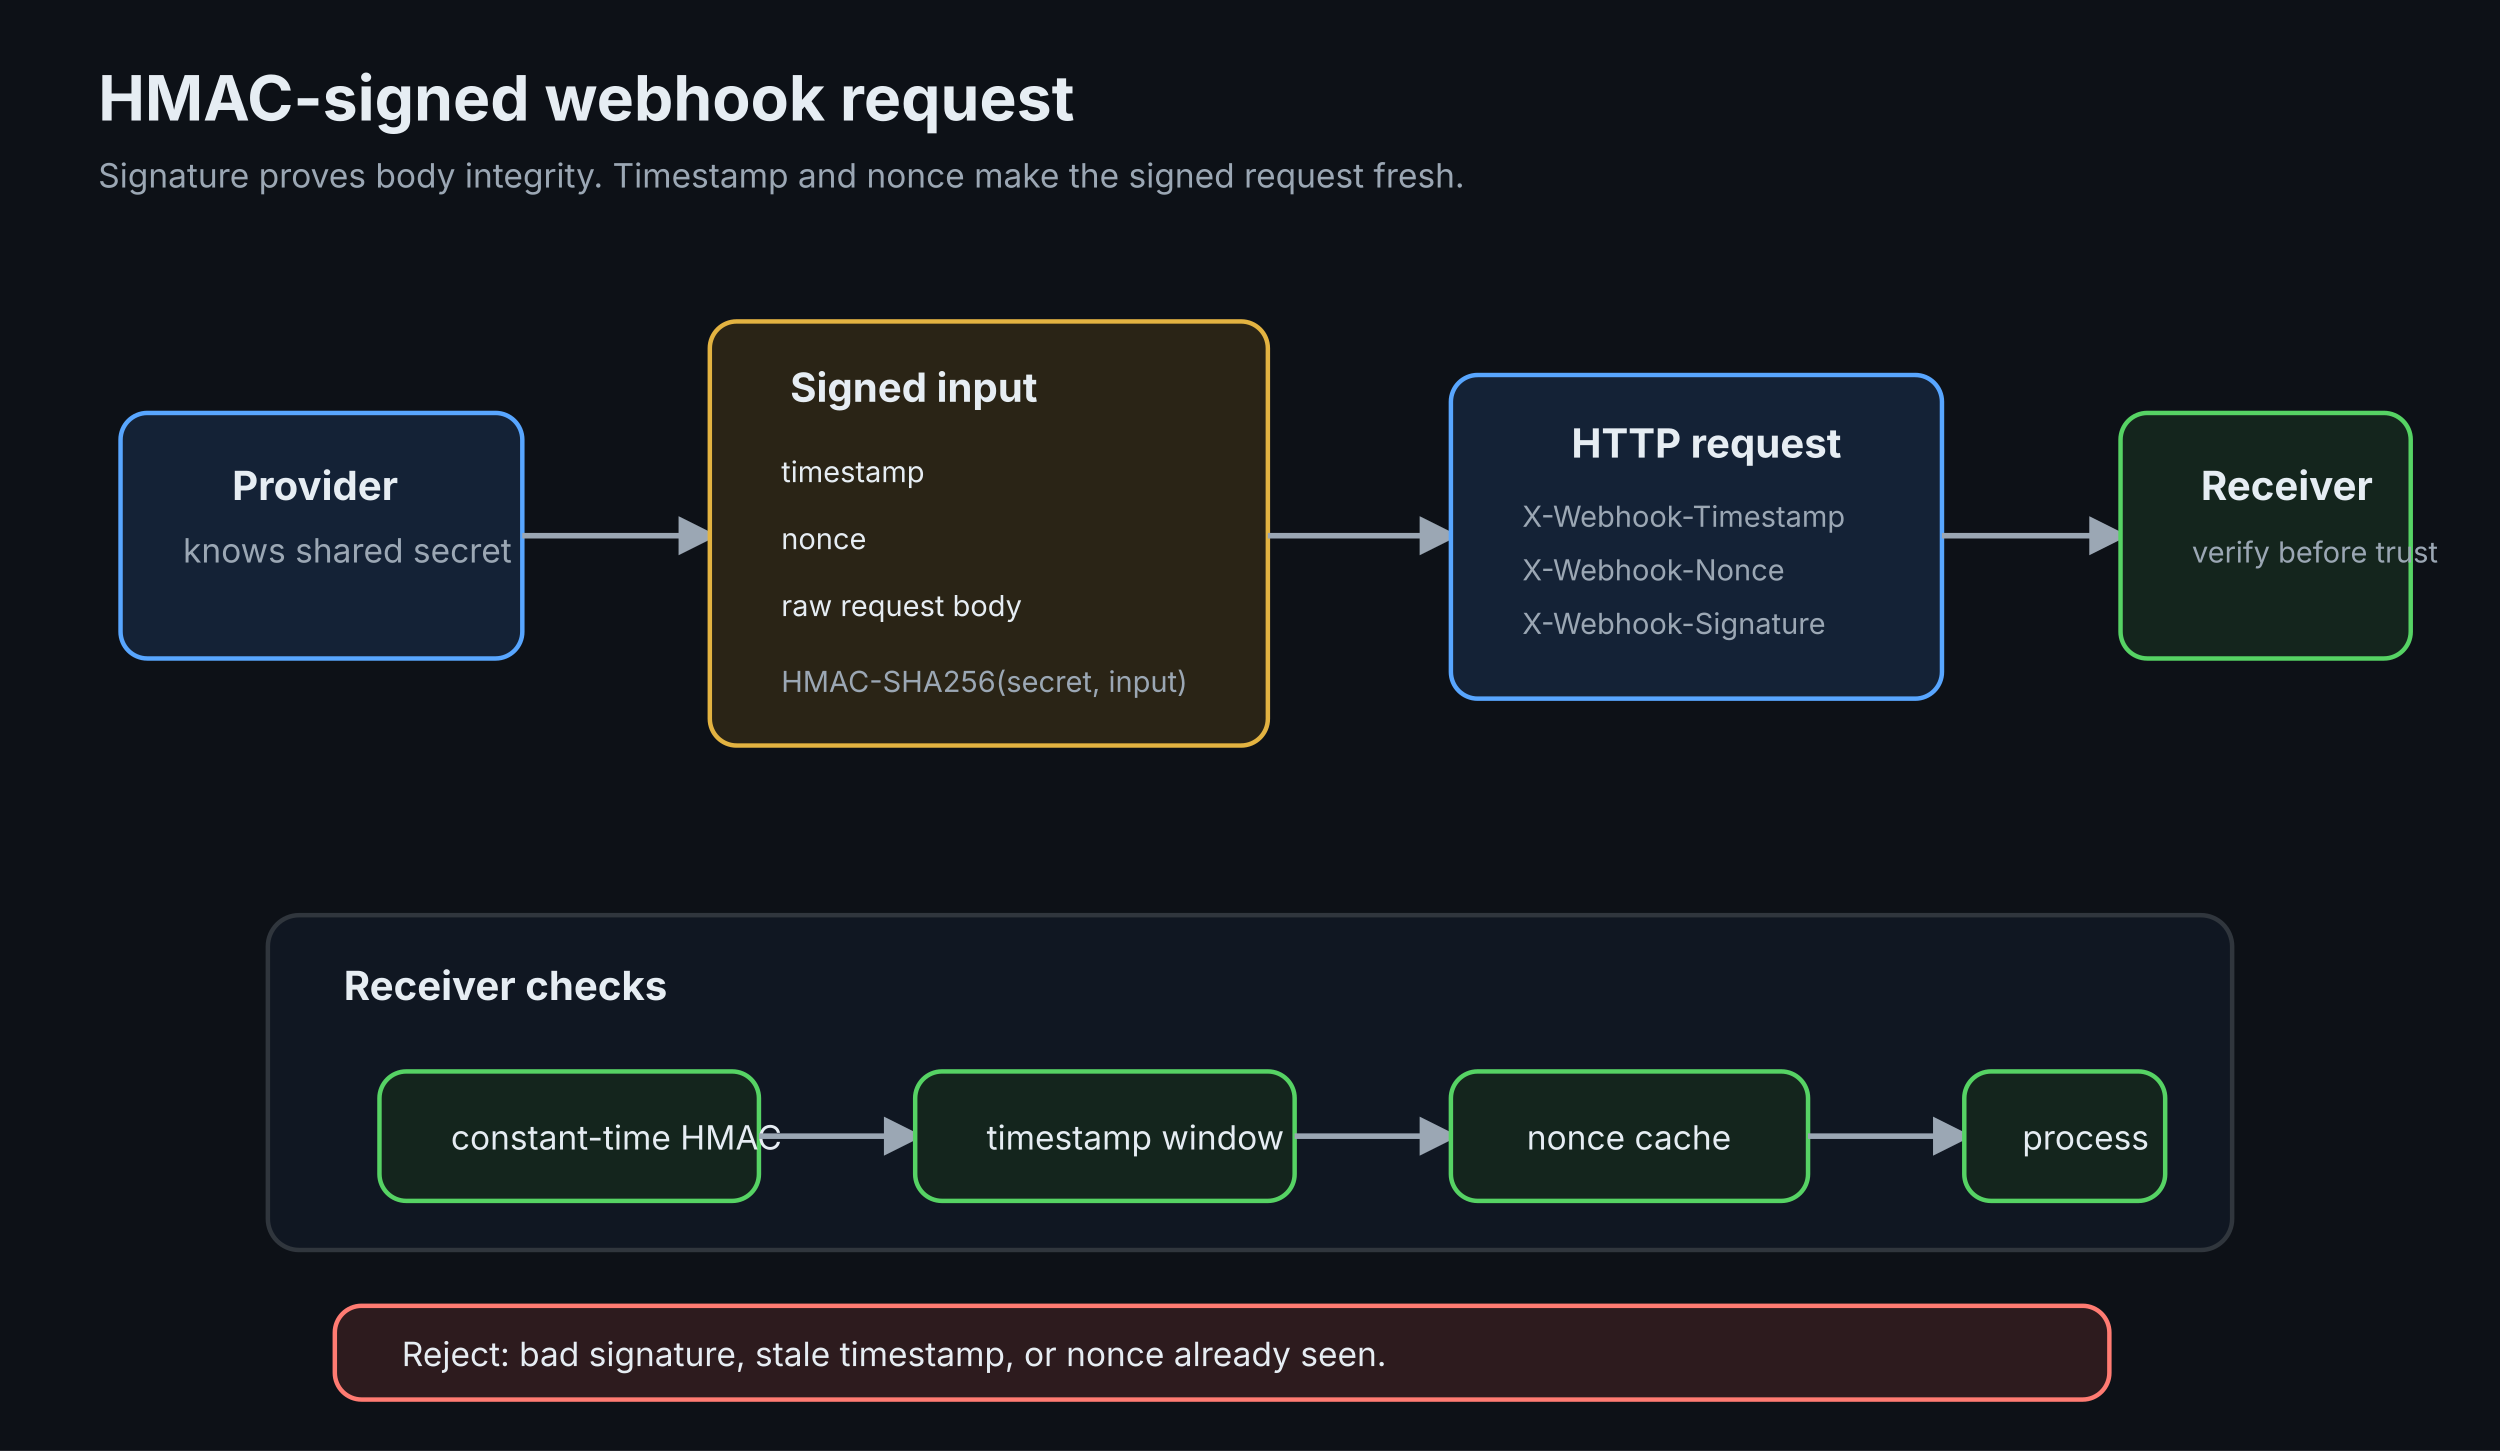
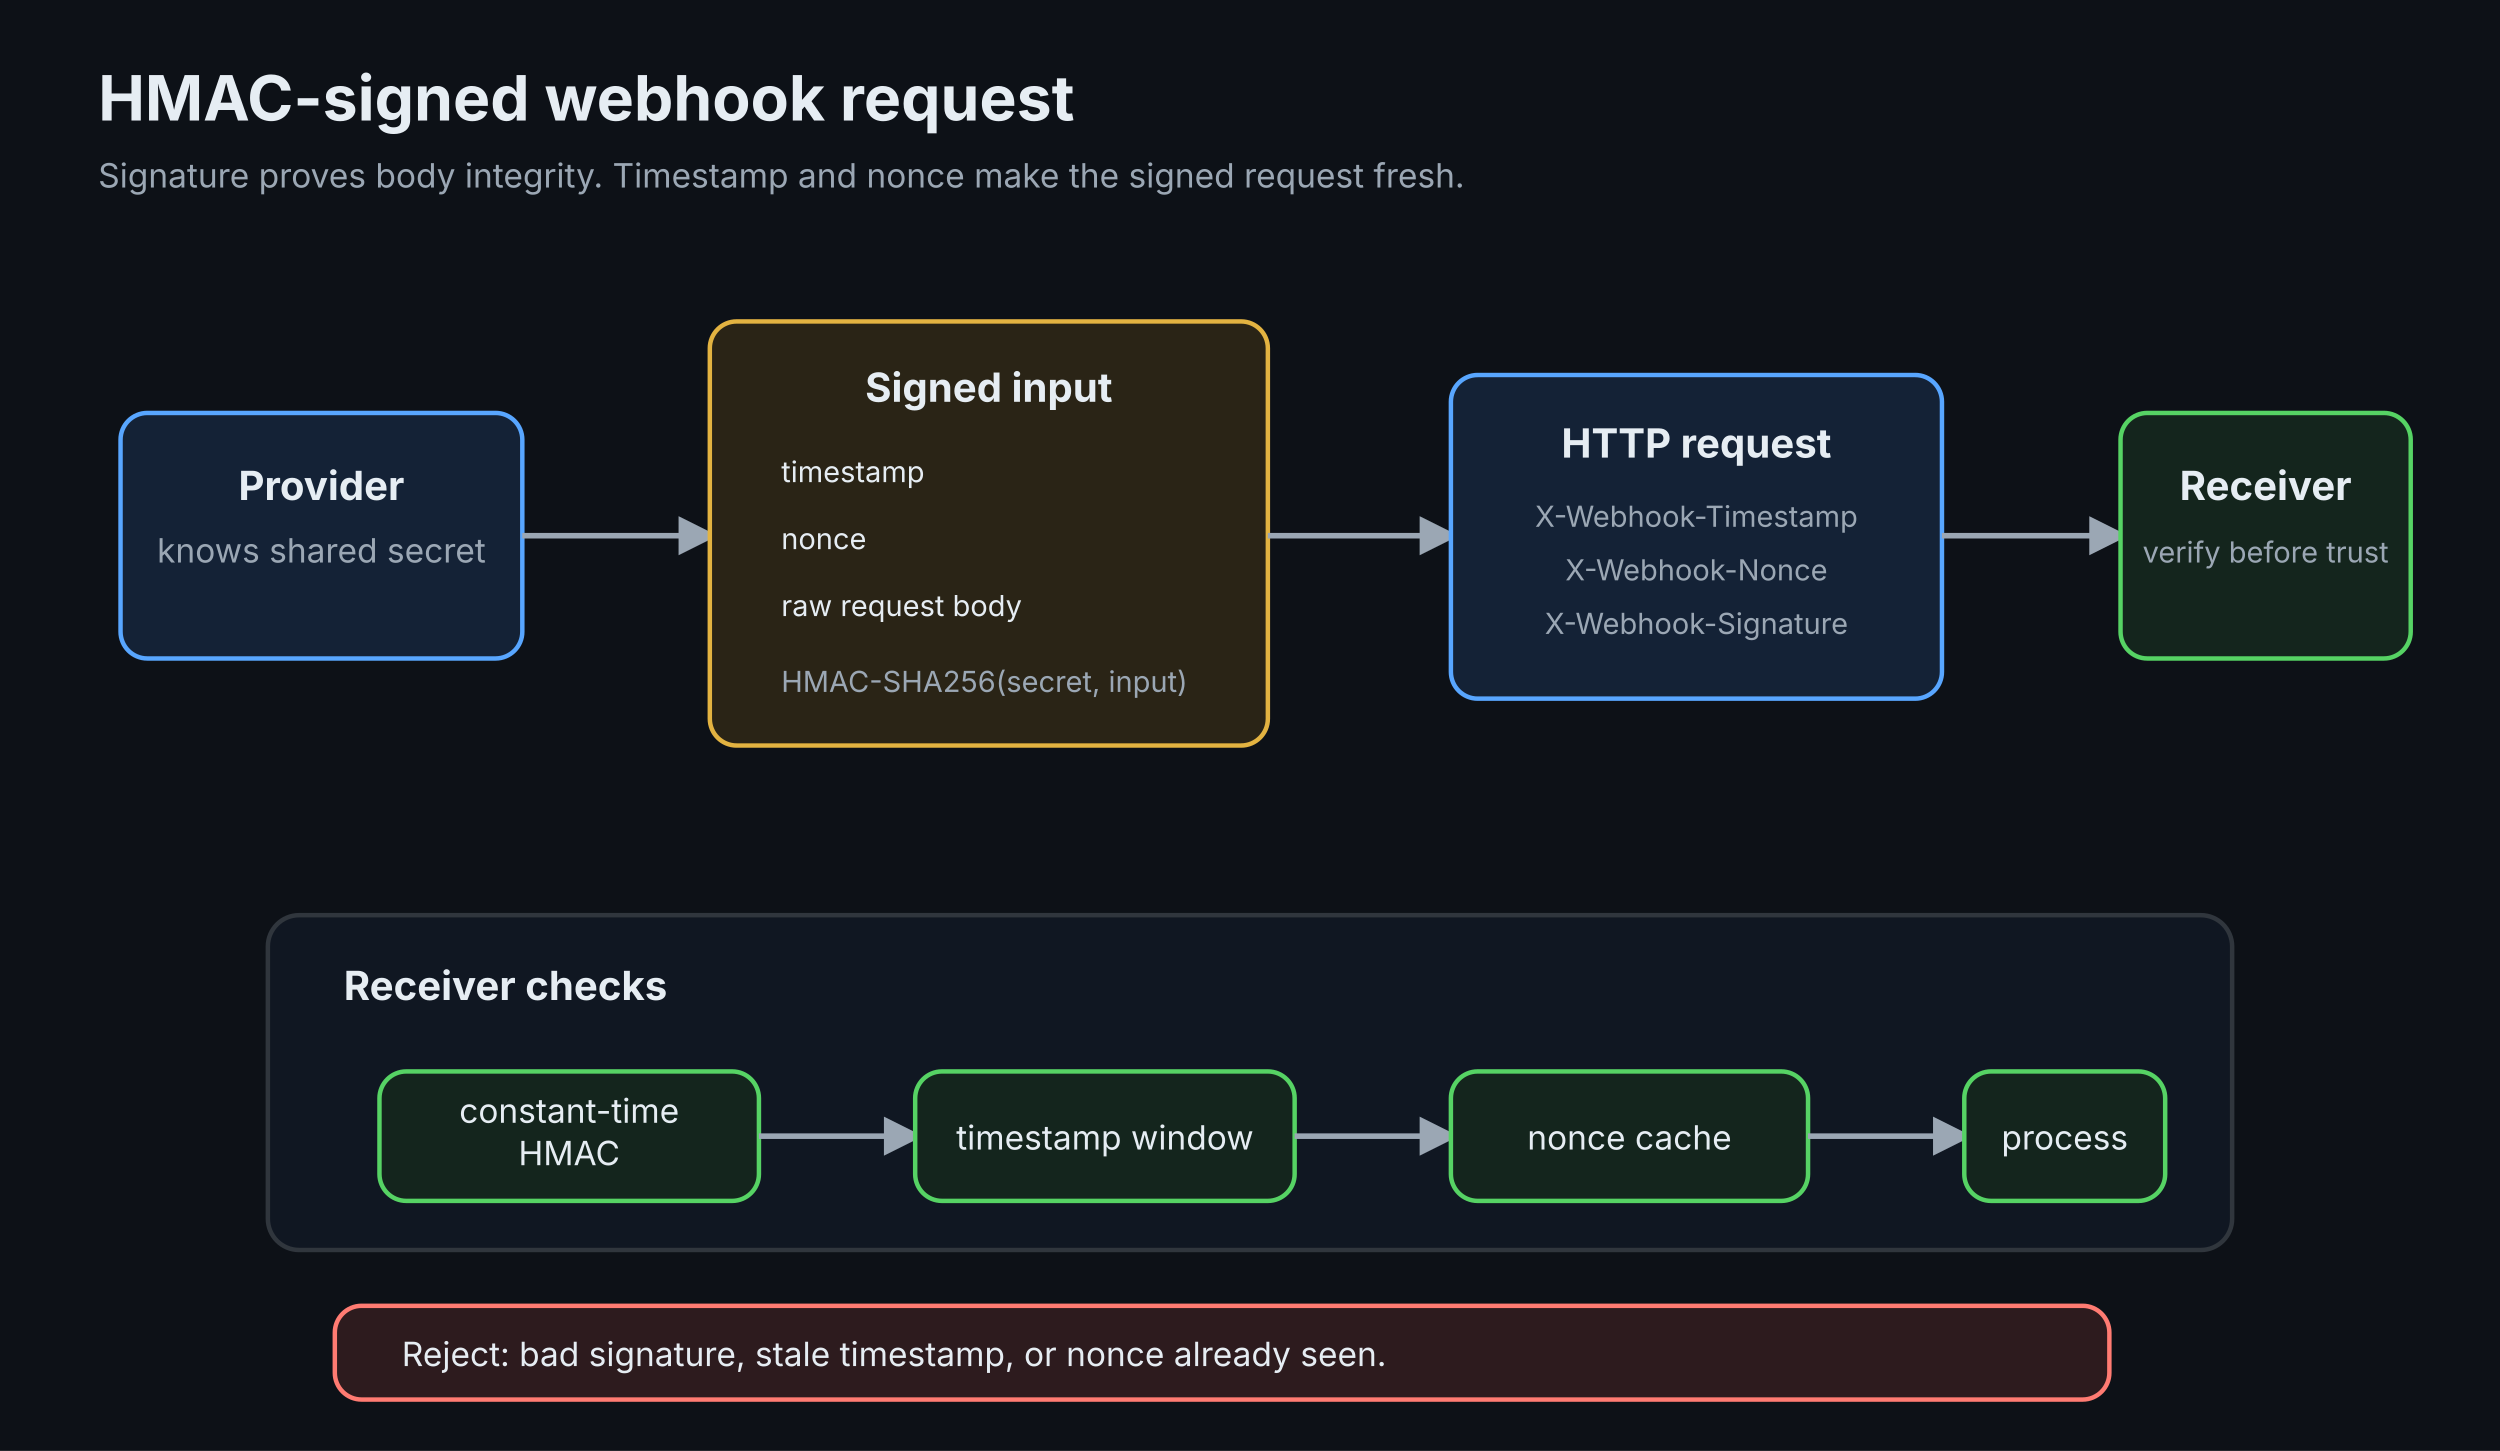
<svg xmlns="http://www.w3.org/2000/svg" viewBox="0 0 1120 650" role="img" aria-labelledby="title desc">
  <defs>
    <marker id="arrow" viewBox="0 0 10 10" refX="8" refY="5" markerWidth="7" markerHeight="7" orient="auto">
      <path d="M0 0 L10 5 L0 10 z" fill="#9ba7b4" />
    </marker>
    <style>
      text { font-family: -apple-system, BlinkMacSystemFont, "Segoe UI", sans-serif; fill: #e6edf3; }
      .title { font-size: 28px; font-weight: 750; }
      .label { font-size: 18px; font-weight: 700; }
      .small { font-size: 15px; }
      .tiny { font-size: 13px; }
+       .center { text-anchor: middle; }
      .muted { fill: #9ba7b4; }
      .box { fill: #161b22; stroke: #30363d; stroke-width: 2; rx: 12; }
      .blue { fill: #142236; stroke: #58a6ff; }
      .green { fill: #14251d; stroke: #56d364; }
      .yellow { fill: #2a2416; stroke: #e3b341; }
      .red { fill: #2d1b1e; stroke: #ff7b72; }
      .line { stroke: #9ba7b4; stroke-width: 2.5; marker-end: url(#arrow); fill: none; }
      .gate { fill: #101722; stroke: #30363d; stroke-width: 2; rx: 14; }
    </style>
  </defs>
  <rect width="1120" height="650" fill="#0d1117" />
  <text class="title" x="44" y="54">HMAC-signed webhook request</text>
  <text class="muted small" x="44" y="84">Signature proves body integrity. Timestamp and nonce make the signed request fresh.</text>
  <rect class="box blue" x="54" y="185" width="180" height="110" />
-   <text class="label" x="104" y="224">Provider</text>
-   <text class="muted small" x="82" y="252">knows shared secret</text>
+   <text class="label center" x="144" y="224">Provider</text>
+   <text class="muted small center" x="144" y="252">knows shared secret</text>
  <path class="line" d="M234 240 H318" />
  <rect class="box yellow" x="318" y="144" width="250" height="190" />
-   <text class="label" x="354" y="180">Signed input</text>
+   <text class="label center" x="443" y="180">Signed input</text>
  <text class="tiny" x="350" y="216">timestamp</text>
  <text class="tiny" x="350" y="246">nonce</text>
  <text class="tiny" x="350" y="276">raw request body</text>
  <text class="muted tiny" x="350" y="310">HMAC-SHA256(secret, input)</text>
  <path class="line" d="M568 240 H650" />
  <rect class="box blue" x="650" y="168" width="220" height="145" />
-   <text class="label" x="704" y="205">HTTP request</text>
-   <text class="muted tiny" x="682" y="236">X-Webhook-Timestamp</text>
-   <text class="muted tiny" x="682" y="260">X-Webhook-Nonce</text>
-   <text class="muted tiny" x="682" y="284">X-Webhook-Signature</text>
+   <text class="label center" x="760" y="205">HTTP request</text>
+   <text class="muted tiny center" x="760" y="236">X-Webhook-Timestamp</text>
+   <text class="muted tiny center" x="760" y="260">X-Webhook-Nonce</text>
+   <text class="muted tiny center" x="760" y="284">X-Webhook-Signature</text>
  <path class="line" d="M870 240 H950" />
  <rect class="box green" x="950" y="185" width="130" height="110" />
-   <text class="label" x="986" y="224">Receiver</text>
-   <text class="muted tiny" x="982" y="252">verify before trust</text>
+   <text class="label center" x="1015" y="224">Receiver</text>
+   <text class="muted tiny center" x="1015" y="252">verify before trust</text>
  <rect class="gate" x="120" y="410" width="880" height="150" />
  <text class="label" x="154" y="448">Receiver checks</text>
  <rect class="box green" x="170" y="480" width="170" height="58" />
-   <text class="small" x="202" y="515">constant-time HMAC</text>
+   <text class="small center" x="255" y="503">constant-time</text>
+   <text class="small center" x="255" y="522">HMAC</text>
  <path class="line" d="M340 509 H410" />
  <rect class="box green" x="410" y="480" width="170" height="58" />
-   <text class="small" x="442" y="515">timestamp window</text>
+   <text class="small center" x="495" y="515">timestamp window</text>
  <path class="line" d="M580 509 H650" />
  <rect class="box green" x="650" y="480" width="160" height="58" />
-   <text class="small" x="684" y="515">nonce cache</text>
+   <text class="small center" x="730" y="515">nonce cache</text>
  <path class="line" d="M810 509 H880" />
  <rect class="box green" x="880" y="480" width="90" height="58" />
-   <text class="small" x="906" y="515">process</text>
+   <text class="small center" x="925" y="515">process</text>
  <rect class="box red" x="150" y="585" width="795" height="42" />
  <text class="small" x="180" y="612">Reject: bad signature, stale timestamp, or nonce already seen.</text>
</svg>
